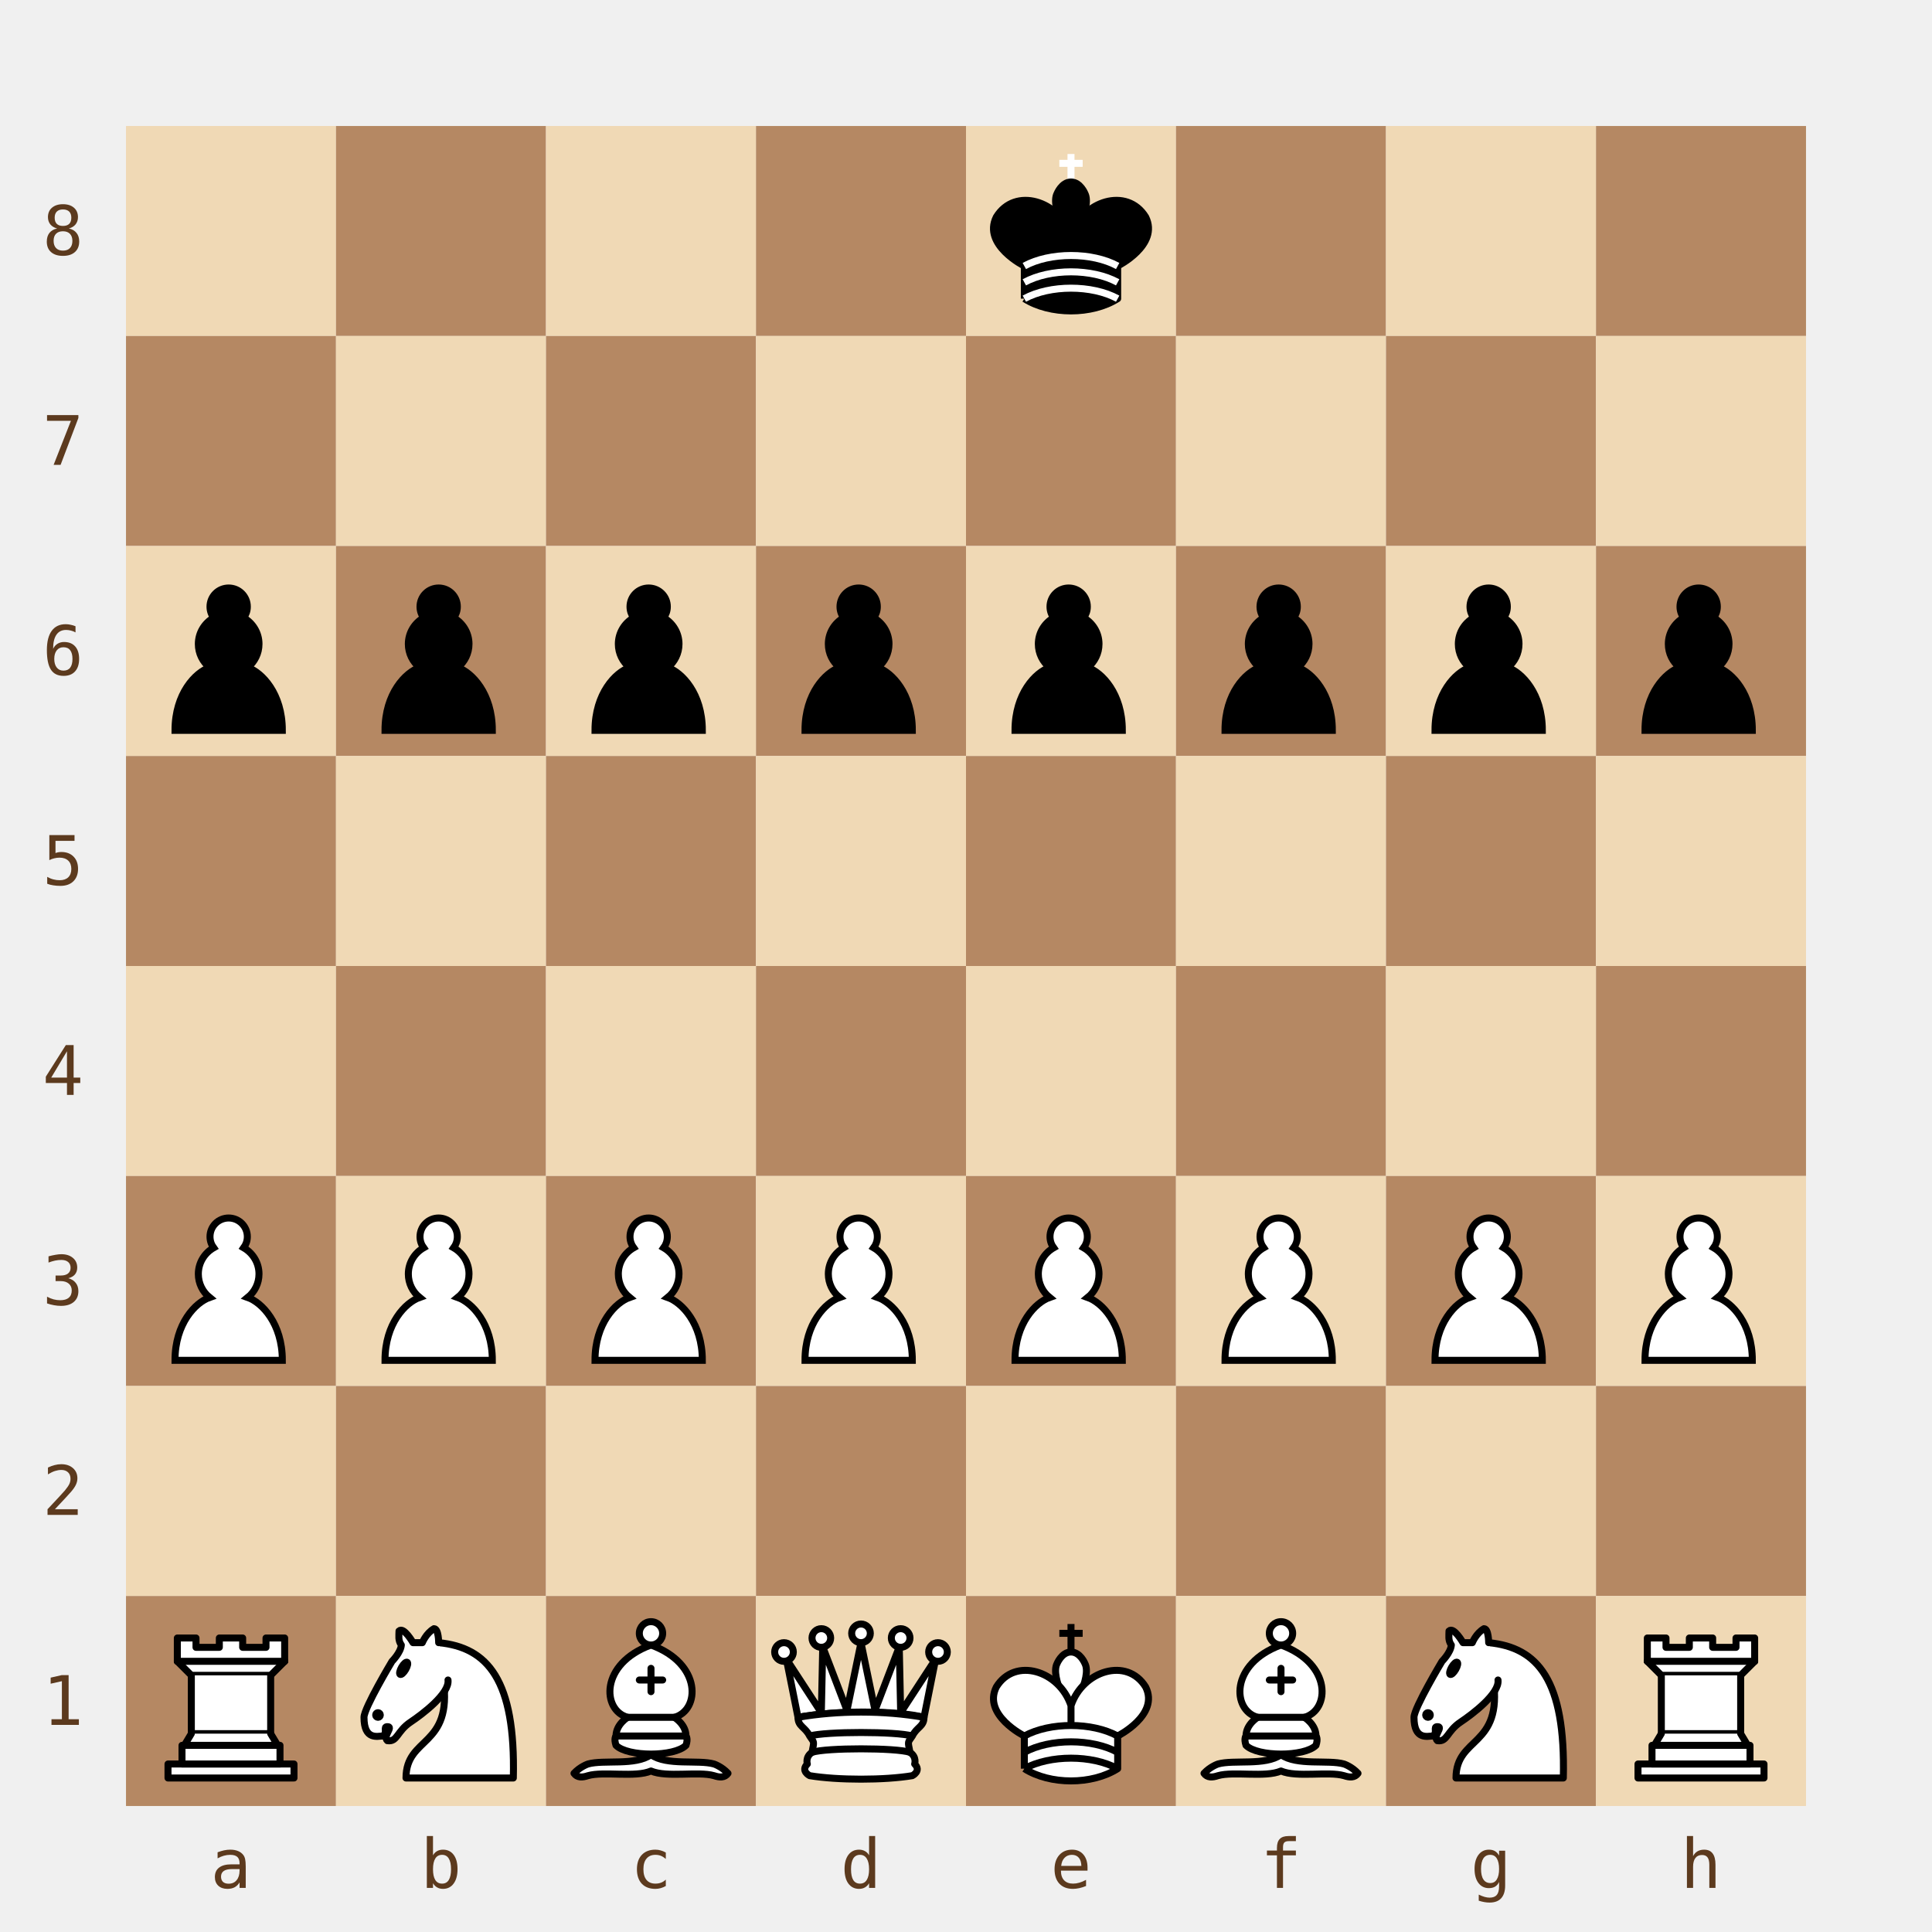
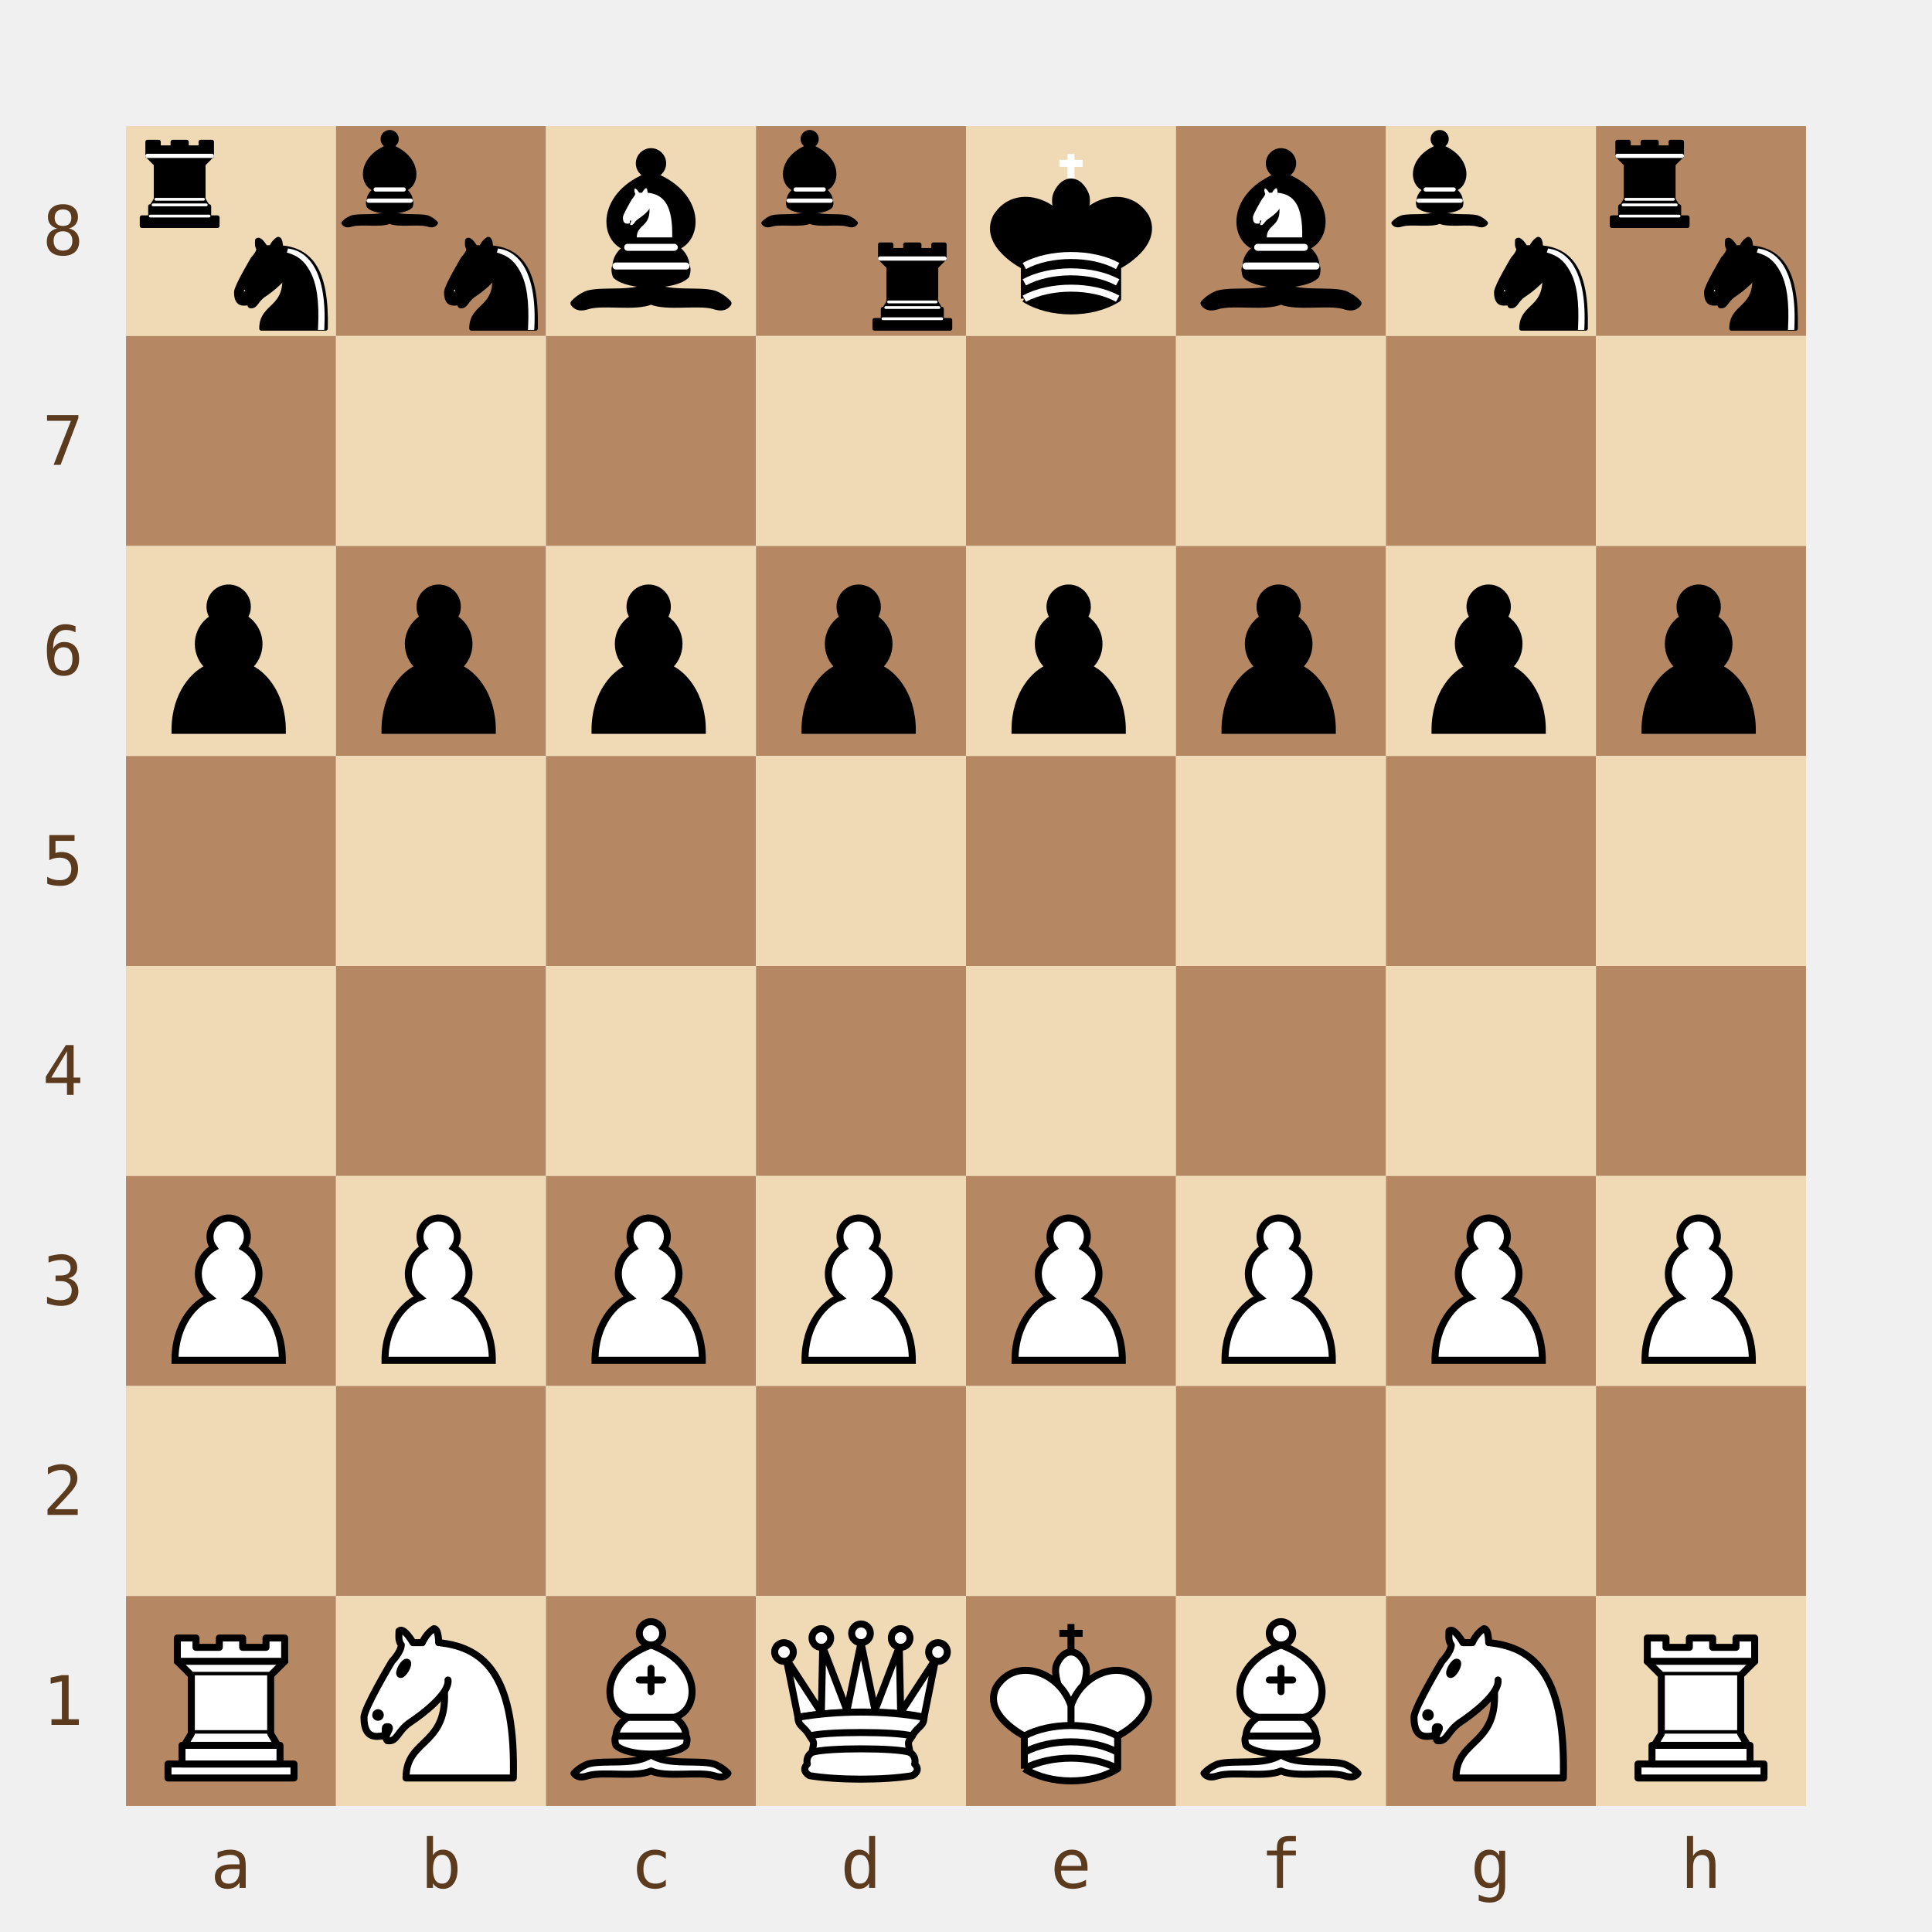
<svg xmlns="http://www.w3.org/2000/svg" width="368" height="368" viewBox="0 0 368 368">
  <defs>
+     <symbol id="piece-l" viewBox="0 0 45 45">
+       <g transform="translate(-2,-2) scale(0.6)">
+         <g style="fill:#000;stroke:#000;stroke-width:1.5;stroke-linecap:round;stroke-linejoin:round">
+           <path d="M 9,39 L 36,39 L 36,36 L 9,36 L 9,39 z" />
+           <path d="M 12,36 L 12,32 L 33,32 L 33,36 L 12,36 z" />
+           <path d="M 11,14 L 11,9 L 15,9 L 15,11 L 20,11 L 20,9 L 25,9 L 25,11 L 30,11 L 30,9 L 34,9 L 34,14" />
+           <path d="M 34,14 L 31,17 L 14,17 L 11,14" />
+           <path d="M 31,17 L 31,29.5 L 14,29.5 L 14,17" />
+           <path d="M 31,29.5 L 32.5,32 L 12.5,32 L 14,29.5" />
+           <path d="M 11,14 L 34,14" style="fill:none;stroke:#fff;stroke-linejoin:miter" />
+           <path d="M 12,35.5 L 33,35.5" style="fill:none;stroke:#fff;stroke-width:1" />
+           <path d="M 13,31.5 L 32,31.5" style="fill:none;stroke:#fff;stroke-width:1" />
+           <path d="M 14,29.5 L 31,29.5" style="fill:none;stroke:#fff;stroke-width:1" />
+         </g>
+       </g>
+       <g transform="translate(20,20) scale(0.6)">
+         <g style="fill:none;stroke:#000;stroke-width:1.5;stroke-linecap:round;stroke-linejoin:round">
+           <path d="M 22,10 C 32.5,11 38.5,18 38,39 L 15,39 C 15,30 25,32.5 23,18" style="fill:#000" />
+           <path d="M 24,18 C 24.38,20.91 18.45,25.37 16,27 C 13,29 13.18,31.34 11,31 C 9.958,30.06 12.41,27.96 11,28 C 10,28 11.19,29.23 10,30 C 9,30 5.997,31 6,26 C 6,24 12,14 12,14 C 12,14 13.89,12.1 14,10.5 C 13.27,9.506 13.5,8.5 13.5,7.5 C 14.5,6.5 16.5,10 16.5,10 L 18.5,10 C 18.5,10 19.28,8.008 21,7 C 22,7 22,10 22,10" style="fill:#000" />
+           <path d="M 9.5,25.5 A 0.5,0.5 0 1 1 8.5,25.5 A 0.5,0.5 0 1 1 9.5,25.5 z" style="fill:#fff" />
+           <path d="M 15,15.5 A 0.5,1.5 0 1 1 14,15.5 A 0.5,1.5 0 1 1 15,15.5 z" transform="matrix(0.866,0.5,-0.5,0.866,9.693,-5.173)" style="fill:#fff" />
+           <path d="M 24.55,10.4 L 24.1,11.85 L 24.6,12 C 27.75,13 30.25,14.49 32.5,18.75 C 34.75,23.01 35.75,29.06 35.25,39 L 35.2,39.5 L 37.45,39.5 L 37.5,39 C 38,28.94 36.62,22.15 34.25,17.66 C 31.88,13.17 28.46,11.02 25.06,10.5 L 24.55,10.4 z" style="fill:#fff;stroke:none" />
+         </g>
+       </g>
+     </symbol>
+     <symbol id="piece-h" viewBox="0 0 45 45">
+       <g transform="translate(-2,-2) scale(0.6)">
+         <g style="fill:none;stroke:#000;stroke-width:1.5;stroke-linecap:round;stroke-linejoin:round">
+           <g style="fill:#000;stroke-linecap:butt">
+             <path d="M 9,36 C 12.39,35.03 19.11,36.43 22.5,34 C 25.89,36.43 32.61,35.03 36,36 C 36,36 37.65,36.54 39,38 C 38.32,38.97 37.2,38.91 36,38.5 C 32.61,37.53 25.89,38.96 22.5,37.5 C 19.11,38.96 12.39,37.53 9,38.5 C 7.8,38.91 6.68,38.97 6,38 C 7.35,36.54 9,36 9,36 z" />
+             <path d="M 15,32 C 17.5,34.5 27.5,34.5 30,32 C 30.5,30.5 30,30 30,30 C 30,27.5 27.5,26 27.5,26 C 33,24.5 33.5,14.5 22.5,10.5 C 11.5,14.5 12,24.5 17.5,26 C 17.5,26 15,27.5 15,30 C 15,30 14.5,30.5 15,32 z" />
+             <path d="M 25,8 A 2.5,2.5 0 1 1 20,8 A 2.5,2.5 0 1 1 25,8 z" />
+           </g>
+           <path d="M 17.5,26 L 27.5,26 M 15,30 L 30,30" style="fill:none;stroke:#fff;stroke-linejoin:miter" />
+         </g>
+       </g>
+       <g transform="translate(20,20) scale(0.6)">
+         <g style="fill:none;stroke:#000;stroke-width:1.5;stroke-linecap:round;stroke-linejoin:round">
+           <path d="M 22,10 C 32.5,11 38.5,18 38,39 L 15,39 C 15,30 25,32.5 23,18" style="fill:#000" />
+           <path d="M 24,18 C 24.38,20.91 18.45,25.37 16,27 C 13,29 13.18,31.34 11,31 C 9.958,30.06 12.41,27.96 11,28 C 10,28 11.19,29.23 10,30 C 9,30 5.997,31 6,26 C 6,24 12,14 12,14 C 12,14 13.89,12.1 14,10.5 C 13.27,9.506 13.5,8.5 13.5,7.5 C 14.5,6.5 16.5,10 16.5,10 L 18.5,10 C 18.5,10 19.28,8.008 21,7 C 22,7 22,10 22,10" style="fill:#000" />
+           <path d="M 9.5,25.5 A 0.5,0.5 0 1 1 8.5,25.5 A 0.5,0.5 0 1 1 9.5,25.5 z" style="fill:#fff" />
+           <path d="M 15,15.5 A 0.5,1.5 0 1 1 14,15.5 A 0.5,1.5 0 1 1 15,15.5 z" transform="matrix(0.866,0.5,-0.5,0.866,9.693,-5.173)" style="fill:#fff" />
+           <path d="M 24.55,10.4 L 24.1,11.85 L 24.6,12 C 27.75,13 30.25,14.49 32.5,18.75 C 34.75,23.01 35.75,29.06 35.25,39 L 35.2,39.5 L 37.45,39.5 L 37.5,39 C 38,28.94 36.62,22.15 34.25,17.66 C 31.88,13.17 28.46,11.02 25.06,10.5 L 24.55,10.4 z" style="fill:#fff;stroke:none" />
+         </g>
+       </g>
+     </symbol>
+     <symbol id="piece-a" viewBox="0 0 45 45">
+       <g style="fill:none;stroke:#000;stroke-width:1.5;stroke-linecap:round;stroke-linejoin:round">
+         <g style="fill:#000;stroke-linecap:butt">
+           <path d="M 9,36 C 12.39,35.03 19.11,36.43 22.5,34 C 25.89,36.43 32.61,35.03 36,36 C 36,36 37.65,36.54 39,38 C 38.32,38.97 37.2,38.91 36,38.5 C 32.61,37.53 25.89,38.96 22.5,37.5 C 19.11,38.96 12.39,37.53 9,38.5 C 7.8,38.91 6.68,38.97 6,38 C 7.35,36.54 9,36 9,36 z" />
+           <path d="M 15,32 C 17.5,34.5 27.5,34.5 30,32 C 30.5,30.5 30,30 30,30 C 30,27.5 27.5,26 27.5,26 C 33,24.5 33.5,14.5 22.5,10.5 C 11.5,14.5 12,24.5 17.5,26 C 17.5,26 15,27.5 15,30 C 15,30 14.5,30.5 15,32 z" />
+           <path d="M 25,8 A 2.5,2.5 0 1 1 20,8 A 2.5,2.5 0 1 1 25,8 z" />
+         </g>
+         <path d="M 17.5,26 L 27.5,26 M 15,30 L 30,30" style="fill:none;stroke:#fff;stroke-linejoin:miter" />
+         <g transform="translate(14.5,11) scale(0.33)">
+           <path d="M 22,10 C 32.5,11 38.5,18 38,39 L 15,39 C 15,30 25,32.5 23,18" style="fill:#fff;stroke:none" />
+           <path d="M 24,18 C 24.38,20.91 18.45,25.37 16,27 C 13,29 13.18,31.34 11,31 C 9.958,30.06 12.41,27.96 11,28 C 10,28 11.19,29.23 10,30 C 9,30 5.997,31 6,26 C 6,24 12,14 12,14 C 12,14 13.89,12.1 14,10.5 C 13.27,9.506 13.5,8.5 13.5,7.5 C 14.5,6.5 16.5,10 16.5,10 L 18.5,10 C 18.5,10 19.28,8.008 21,7 C 22,7 22,10 22,10" style="fill:#fff;stroke:none" />
+         </g>
+       </g>
+     </symbol>
+     <symbol id="piece-y" viewBox="0 0 45 45">
+       <g transform="translate(-2,-2) scale(0.6)">
+         <g style="fill:none;stroke:#000;stroke-width:1.5;stroke-linecap:round;stroke-linejoin:round">
+           <g style="fill:#000;stroke-linecap:butt">
+             <path d="M 9,36 C 12.39,35.03 19.11,36.43 22.5,34 C 25.89,36.43 32.61,35.03 36,36 C 36,36 37.65,36.54 39,38 C 38.32,38.97 37.2,38.91 36,38.5 C 32.61,37.53 25.89,38.96 22.5,37.5 C 19.11,38.96 12.39,37.53 9,38.5 C 7.8,38.91 6.68,38.97 6,38 C 7.35,36.54 9,36 9,36 z" />
+             <path d="M 15,32 C 17.5,34.5 27.5,34.5 30,32 C 30.5,30.5 30,30 30,30 C 30,27.5 27.5,26 27.5,26 C 33,24.5 33.5,14.5 22.5,10.5 C 11.5,14.5 12,24.5 17.5,26 C 17.5,26 15,27.5 15,30 C 15,30 14.5,30.5 15,32 z" />
+             <path d="M 25,8 A 2.5,2.5 0 1 1 20,8 A 2.5,2.5 0 1 1 25,8 z" />
+           </g>
+           <path d="M 17.5,26 L 27.5,26 M 15,30 L 30,30" style="fill:none;stroke:#fff;stroke-linejoin:miter" />
+         </g>
+       </g>
+       <g transform="translate(20,20) scale(0.6)">
+         <g style="fill:#000;stroke:#000;stroke-width:1.5;stroke-linecap:round;stroke-linejoin:round">
+           <path d="M 9,39 L 36,39 L 36,36 L 9,36 L 9,39 z" />
+           <path d="M 12,36 L 12,32 L 33,32 L 33,36 L 12,36 z" />
+           <path d="M 11,14 L 11,9 L 15,9 L 15,11 L 20,11 L 20,9 L 25,9 L 25,11 L 30,11 L 30,9 L 34,9 L 34,14" />
+           <path d="M 34,14 L 31,17 L 14,17 L 11,14" />
+           <path d="M 31,17 L 31,29.5 L 14,29.5 L 14,17" />
+           <path d="M 31,29.5 L 32.5,32 L 12.5,32 L 14,29.5" />
+           <path d="M 11,14 L 34,14" style="fill:none;stroke:#fff;stroke-linejoin:miter" />
+           <path d="M 12,35.5 L 33,35.5" style="fill:none;stroke:#fff;stroke-width:1" />
+           <path d="M 13,31.5 L 32,31.5" style="fill:none;stroke:#fff;stroke-width:1" />
+           <path d="M 14,29.5 L 31,29.5" style="fill:none;stroke:#fff;stroke-width:1" />
+         </g>
+       </g>
+     </symbol>
    <symbol id="piece-k" viewBox="0 0 45 45">
      <g style="fill:#000;stroke:#000;stroke-width:1.5;stroke-linejoin:round">
        <path d="M 22.5,11.63 L 22.5,6" style="fill:none;stroke:#fff;stroke-linejoin:miter" />
        <path d="M 20,8 L 25,8" style="fill:none;stroke:#fff;stroke-linejoin:miter" />
        <path d="M 22.5,25 C 22.5,25 27,17.5 25.5,14.5 C 25.5,14.5 24.5,12 22.5,12 C 20.5,12 19.5,14.5 19.5,14.5 C 18,17.5 22.5,25 22.5,25" />
        <path d="M 12.5,37 C 18,40.5 27,40.5 32.5,37 L 32.5,30 C 32.5,30 41.5,25.5 38.5,19.5 C 34.5,13 25,16 22.5,23.5 L 22.5,27 L 22.5,23.5 C 20,16 10.5,13 6.5,19.5 C 3.5,25.5 12.5,30 12.5,30 L 12.5,37" />
        <path d="M 12.5,30 C 18,27 27,27 32.5,30" style="fill:none;stroke:#fff" />
        <path d="M 12.5,33.5 C 18,30.5 27,30.5 32.5,33.5" style="fill:none;stroke:#fff" />
        <path d="M 12.5,37 C 18,34 27,34 32.5,37" style="fill:none;stroke:#fff" />
      </g>
    </symbol>
    <symbol id="piece-p" viewBox="0 0 45 45">
      <path d="M 22,9 C 19.79,9 18,10.79 18,13 C 18,13.89 18.29,14.71 18.78,15.38 C 16.83,16.5 15.5,18.59 15.5,21 C 15.5,23.03 16.44,24.84 17.91,26.03 C 14.91,27.09 10.5,31.58 10.5,39.5 L 33.5,39.5 C 33.5,31.58 29.09,27.09 26.09,26.03 C 27.56,24.84 28.5,23.03 28.5,21 C 28.5,18.59 27.17,16.5 25.22,15.38 C 25.71,14.71 26,13.89 26,13 C 26,10.79 24.21,9 22,9 z" style="fill:#000;stroke:#000;stroke-width:1.5;stroke-linecap:round" />
    </symbol>
    <symbol id="piece-P" viewBox="0 0 45 45">
      <path d="M 22,9 C 19.79,9 18,10.79 18,13 C 18,13.89 18.29,14.71 18.78,15.38 C 16.83,16.5 15.5,18.59 15.5,21 C 15.5,23.03 16.44,24.84 17.91,26.03 C 14.91,27.09 10.5,31.58 10.5,39.5 L 33.5,39.5 C 33.5,31.58 29.09,27.09 26.09,26.03 C 27.56,24.84 28.5,23.03 28.5,21 C 28.5,18.59 27.17,16.5 25.22,15.38 C 25.71,14.71 26,13.89 26,13 C 26,10.79 24.21,9 22,9 z" style="fill:#fff;stroke:#000;stroke-width:1.5;stroke-linecap:round" />
    </symbol>
    <symbol id="piece-R" viewBox="0 0 45 45">
      <g style="fill:#fff;stroke:#000;stroke-width:1.5;stroke-linecap:round;stroke-linejoin:round">
        <path d="M 9,39 L 36,39 L 36,36 L 9,36 L 9,39 z" />
        <path d="M 12,36 L 12,32 L 33,32 L 33,36 L 12,36 z" />
        <path d="M 11,14 L 11,9 L 15,9 L 15,11 L 20,11 L 20,9 L 25,9 L 25,11 L 30,11 L 30,9 L 34,9 L 34,14" />
        <path d="M 34,14 L 31,17 L 14,17 L 11,14" />
        <path d="M 31,17 L 31,29.5 L 14,29.5 L 14,17" />
        <path d="M 31,29.5 L 32.5,32 L 12.5,32 L 14,29.5" />
        <path d="M 11,14 L 34,14" style="fill:none" />
      </g>
    </symbol>
    <symbol id="piece-N" viewBox="0 0 45 45">
      <g style="fill:none;stroke:#000;stroke-width:1.5;stroke-linecap:round;stroke-linejoin:round">
        <path d="M 22,10 C 32.5,11 38.5,18 38,39 L 15,39 C 15,30 25,32.5 23,18" style="fill:#fff" />
        <path d="M 24,18 C 24.38,20.91 18.45,25.37 16,27 C 13,29 13.18,31.34 11,31 C 9.958,30.06 12.41,27.96 11,28 C 10,28 11.19,29.23 10,30 C 9,30 5.997,31 6,26 C 6,24 12,14 12,14 C 12,14 13.89,12.1 14,10.5 C 13.27,9.506 13.5,8.5 13.5,7.5 C 14.5,6.5 16.5,10 16.5,10 L 18.5,10 C 18.5,10 19.28,8.008 21,7 C 22,7 22,10 22,10" style="fill:#fff" />
        <path d="M 9.5,25.5 A 0.5,0.5 0 1 1 8.5,25.5 A 0.5,0.5 0 1 1 9.5,25.5 z" style="fill:#000" />
        <path d="M 15,15.5 A 0.5,1.5 0 1 1 14,15.5 A 0.5,1.5 0 1 1 15,15.5 z" transform="matrix(0.866,0.5,-0.5,0.866,9.693,-5.173)" style="fill:#000" />
      </g>
    </symbol>
    <symbol id="piece-B" viewBox="0 0 45 45">
      <g style="fill:none;stroke:#000;stroke-width:1.5;stroke-linecap:round;stroke-linejoin:round">
        <g style="fill:#fff;stroke-linecap:butt">
          <path d="M 9,36 C 12.39,35.03 19.11,36.43 22.5,34 C 25.89,36.43 32.61,35.03 36,36 C 36,36 37.65,36.54 39,38 C 38.32,38.97 37.2,38.91 36,38.5 C 32.61,37.53 25.89,38.96 22.5,37.5 C 19.11,38.96 12.39,37.53 9,38.5 C 7.8,38.91 6.68,38.97 6,38 C 7.35,36.54 9,36 9,36 z" />
          <path d="M 15,32 C 17.5,34.5 27.5,34.5 30,32 C 30.5,30.5 30,30 30,30 C 30,27.5 27.5,26 27.5,26 C 33,24.5 33.5,14.5 22.5,10.5 C 11.5,14.5 12,24.5 17.5,26 C 17.5,26 15,27.5 15,30 C 15,30 14.5,30.5 15,32 z" />
          <path d="M 25,8 A 2.5,2.5 0 1 1 20,8 A 2.5,2.5 0 1 1 25,8 z" />
        </g>
        <path d="M 17.5,26 L 27.5,26 M 15,30 L 30,30 M 22.5,15.5 L 22.5,20.5 M 20,18 L 25,18" style="fill:none;stroke:#000;stroke-linejoin:miter" />
      </g>
    </symbol>
    <symbol id="piece-Q" viewBox="0 0 45 45">
      <g style="fill:#fff;stroke:#000;stroke-width:1.5;stroke-linejoin:round">
        <path d="M 9,26 C 17.5,24.5 30,24.5 36,26 L 38.5,13.5 L 31,25 L 30.7,10.9 L 25.5,24.5 L 22.5,10 L 19.5,24.5 L 14.3,10.9 L 14,25 L 6.5,13.5 L 9,26 z" />
        <path d="M 9,26 C 9,28 10.5,28 11.5,30 C 12.5,31.5 12.5,31 12,33.5 C 10.5,34.5 11,36 11,36 C 9.5,37.5 11.5,38.5 11.5,38.5 C 17.5,39.5 27.5,39.5 33.5,38.5 C 33.5,38.5 35.5,37.5 34,36 C 34,36 34.5,34.5 33,33.5 C 32.5,31 32.5,31.5 33.5,30 C 34.5,28 36,28 36,26 C 27.5,24.5 17.5,24.5 9,26 z" />
        <path d="M 11.5,30 C 15,29 30,29 33.5,30" style="fill:none" />
        <path d="M 12,33.5 C 15,32.5 30,32.5 33,33.5" style="fill:none" />
        <circle cx="6" cy="12" r="2" />
        <circle cx="14" cy="9" r="2" />
        <circle cx="22.5" cy="8" r="2" />
        <circle cx="31" cy="9" r="2" />
        <circle cx="39" cy="12" r="2" />
      </g>
    </symbol>
    <symbol id="piece-K" viewBox="0 0 45 45">
      <g style="fill:#fff;stroke:#000;stroke-width:1.5;stroke-linejoin:round">
        <path d="M 22.5,11.63 L 22.5,6" style="fill:none;stroke-linejoin:miter" />
        <path d="M 20,8 L 25,8" style="fill:none;stroke-linejoin:miter" />
        <path d="M 22.5,25 C 22.5,25 27,17.5 25.5,14.5 C 25.5,14.5 24.5,12 22.5,12 C 20.5,12 19.5,14.5 19.5,14.5 C 18,17.5 22.5,25 22.5,25" />
        <path d="M 12.5,37 C 18,40.5 27,40.5 32.5,37 L 32.5,30 C 32.5,30 41.5,25.5 38.5,19.5 C 34.5,13 25,16 22.5,23.5 L 22.5,27 L 22.5,23.5 C 20,16 10.5,13 6.5,19.5 C 3.5,25.5 12.5,30 12.5,30 L 12.5,37" />
        <path d="M 12.5,30 C 18,27 27,27 32.5,30" />
        <path d="M 12.5,33.5 C 18,30.5 27,30.5 32.5,33.5" />
        <path d="M 12.5,37 C 18,34 27,34 32.5,37" />
      </g>
    </symbol>
  </defs>
  <rect x="24" y="24" width="40" height="40" fill="#f0d9b5" />
  <rect x="64" y="24" width="40" height="40" fill="#b58863" />
  <rect x="104" y="24" width="40" height="40" fill="#f0d9b5" />
  <rect x="144" y="24" width="40" height="40" fill="#b58863" />
  <rect x="184" y="24" width="40" height="40" fill="#f0d9b5" />
  <rect x="224" y="24" width="40" height="40" fill="#b58863" />
  <rect x="264" y="24" width="40" height="40" fill="#f0d9b5" />
  <rect x="304" y="24" width="40" height="40" fill="#b58863" />
  <rect x="24" y="64" width="40" height="40" fill="#b58863" />
  <rect x="64" y="64" width="40" height="40" fill="#f0d9b5" />
  <rect x="104" y="64" width="40" height="40" fill="#b58863" />
  <rect x="144" y="64" width="40" height="40" fill="#f0d9b5" />
  <rect x="184" y="64" width="40" height="40" fill="#b58863" />
  <rect x="224" y="64" width="40" height="40" fill="#f0d9b5" />
  <rect x="264" y="64" width="40" height="40" fill="#b58863" />
  <rect x="304" y="64" width="40" height="40" fill="#f0d9b5" />
  <rect x="24" y="104" width="40" height="40" fill="#f0d9b5" />
  <rect x="64" y="104" width="40" height="40" fill="#b58863" />
  <rect x="104" y="104" width="40" height="40" fill="#f0d9b5" />
  <rect x="144" y="104" width="40" height="40" fill="#b58863" />
  <rect x="184" y="104" width="40" height="40" fill="#f0d9b5" />
  <rect x="224" y="104" width="40" height="40" fill="#b58863" />
  <rect x="264" y="104" width="40" height="40" fill="#f0d9b5" />
  <rect x="304" y="104" width="40" height="40" fill="#b58863" />
  <rect x="24" y="144" width="40" height="40" fill="#b58863" />
  <rect x="64" y="144" width="40" height="40" fill="#f0d9b5" />
  <rect x="104" y="144" width="40" height="40" fill="#b58863" />
  <rect x="144" y="144" width="40" height="40" fill="#f0d9b5" />
  <rect x="184" y="144" width="40" height="40" fill="#b58863" />
  <rect x="224" y="144" width="40" height="40" fill="#f0d9b5" />
  <rect x="264" y="144" width="40" height="40" fill="#b58863" />
  <rect x="304" y="144" width="40" height="40" fill="#f0d9b5" />
  <rect x="24" y="184" width="40" height="40" fill="#f0d9b5" />
  <rect x="64" y="184" width="40" height="40" fill="#b58863" />
  <rect x="104" y="184" width="40" height="40" fill="#f0d9b5" />
  <rect x="144" y="184" width="40" height="40" fill="#b58863" />
  <rect x="184" y="184" width="40" height="40" fill="#f0d9b5" />
  <rect x="224" y="184" width="40" height="40" fill="#b58863" />
  <rect x="264" y="184" width="40" height="40" fill="#f0d9b5" />
  <rect x="304" y="184" width="40" height="40" fill="#b58863" />
  <rect x="24" y="224" width="40" height="40" fill="#b58863" />
  <rect x="64" y="224" width="40" height="40" fill="#f0d9b5" />
  <rect x="104" y="224" width="40" height="40" fill="#b58863" />
  <rect x="144" y="224" width="40" height="40" fill="#f0d9b5" />
  <rect x="184" y="224" width="40" height="40" fill="#b58863" />
  <rect x="224" y="224" width="40" height="40" fill="#f0d9b5" />
  <rect x="264" y="224" width="40" height="40" fill="#b58863" />
  <rect x="304" y="224" width="40" height="40" fill="#f0d9b5" />
  <rect x="24" y="264" width="40" height="40" fill="#f0d9b5" />
  <rect x="64" y="264" width="40" height="40" fill="#b58863" />
  <rect x="104" y="264" width="40" height="40" fill="#f0d9b5" />
  <rect x="144" y="264" width="40" height="40" fill="#b58863" />
  <rect x="184" y="264" width="40" height="40" fill="#f0d9b5" />
  <rect x="224" y="264" width="40" height="40" fill="#b58863" />
  <rect x="264" y="264" width="40" height="40" fill="#f0d9b5" />
  <rect x="304" y="264" width="40" height="40" fill="#b58863" />
  <rect x="24" y="304" width="40" height="40" fill="#b58863" />
  <rect x="64" y="304" width="40" height="40" fill="#f0d9b5" />
  <rect x="104" y="304" width="40" height="40" fill="#b58863" />
  <rect x="144" y="304" width="40" height="40" fill="#f0d9b5" />
  <rect x="184" y="304" width="40" height="40" fill="#b58863" />
  <rect x="224" y="304" width="40" height="40" fill="#f0d9b5" />
  <rect x="264" y="304" width="40" height="40" fill="#b58863" />
  <rect x="304" y="304" width="40" height="40" fill="#f0d9b5" />
  <use href="#piece-l" x="24" y="24" width="40" height="40" />
  <use href="#piece-h" x="64" y="24" width="40" height="40" />
  <use href="#piece-a" x="104" y="24" width="40" height="40" />
  <use href="#piece-y" x="144" y="24" width="40" height="40" />
  <use href="#piece-k" x="184" y="24" width="40" height="40" />
  <use href="#piece-a" x="224" y="24" width="40" height="40" />
  <use href="#piece-h" x="264" y="24" width="40" height="40" />
  <use href="#piece-l" x="304" y="24" width="40" height="40" />
  <use href="#piece-p" x="24" y="104" width="40" height="40" />
  <use href="#piece-p" x="64" y="104" width="40" height="40" />
  <use href="#piece-p" x="104" y="104" width="40" height="40" />
  <use href="#piece-p" x="144" y="104" width="40" height="40" />
  <use href="#piece-p" x="184" y="104" width="40" height="40" />
  <use href="#piece-p" x="224" y="104" width="40" height="40" />
  <use href="#piece-p" x="264" y="104" width="40" height="40" />
  <use href="#piece-p" x="304" y="104" width="40" height="40" />
  <use href="#piece-P" x="24" y="224" width="40" height="40" />
  <use href="#piece-P" x="64" y="224" width="40" height="40" />
  <use href="#piece-P" x="104" y="224" width="40" height="40" />
  <use href="#piece-P" x="144" y="224" width="40" height="40" />
  <use href="#piece-P" x="184" y="224" width="40" height="40" />
  <use href="#piece-P" x="224" y="224" width="40" height="40" />
  <use href="#piece-P" x="264" y="224" width="40" height="40" />
  <use href="#piece-P" x="304" y="224" width="40" height="40" />
  <use href="#piece-R" x="24" y="304" width="40" height="40" />
  <use href="#piece-N" x="64" y="304" width="40" height="40" />
  <use href="#piece-B" x="104" y="304" width="40" height="40" />
  <use href="#piece-Q" x="144" y="304" width="40" height="40" />
  <use href="#piece-K" x="184" y="304" width="40" height="40" />
  <use href="#piece-B" x="224" y="304" width="40" height="40" />
  <use href="#piece-N" x="264" y="304" width="40" height="40" />
  <use href="#piece-R" x="304" y="304" width="40" height="40" />
  <text x="44" y="359.6" text-anchor="middle" font-size="13" fill="#5c3a1e" font-family="monospace">a</text>
  <text x="84" y="359.6" text-anchor="middle" font-size="13" fill="#5c3a1e" font-family="monospace">b</text>
  <text x="124" y="359.6" text-anchor="middle" font-size="13" fill="#5c3a1e" font-family="monospace">c</text>
  <text x="164" y="359.6" text-anchor="middle" font-size="13" fill="#5c3a1e" font-family="monospace">d</text>
  <text x="204" y="359.6" text-anchor="middle" font-size="13" fill="#5c3a1e" font-family="monospace">e</text>
  <text x="244" y="359.6" text-anchor="middle" font-size="13" fill="#5c3a1e" font-family="monospace">f</text>
  <text x="284" y="359.6" text-anchor="middle" font-size="13" fill="#5c3a1e" font-family="monospace">g</text>
  <text x="324" y="359.6" text-anchor="middle" font-size="13" fill="#5c3a1e" font-family="monospace">h</text>
  <text x="12" y="48.55" text-anchor="middle" font-size="13" fill="#5c3a1e" font-family="monospace">8</text>
  <text x="12" y="88.55" text-anchor="middle" font-size="13" fill="#5c3a1e" font-family="monospace">7</text>
  <text x="12" y="128.55" text-anchor="middle" font-size="13" fill="#5c3a1e" font-family="monospace">6</text>
  <text x="12" y="168.55" text-anchor="middle" font-size="13" fill="#5c3a1e" font-family="monospace">5</text>
  <text x="12" y="208.55" text-anchor="middle" font-size="13" fill="#5c3a1e" font-family="monospace">4</text>
  <text x="12" y="248.55" text-anchor="middle" font-size="13" fill="#5c3a1e" font-family="monospace">3</text>
  <text x="12" y="288.55" text-anchor="middle" font-size="13" fill="#5c3a1e" font-family="monospace">2</text>
  <text x="12" y="328.55" text-anchor="middle" font-size="13" fill="#5c3a1e" font-family="monospace">1</text>
</svg>
